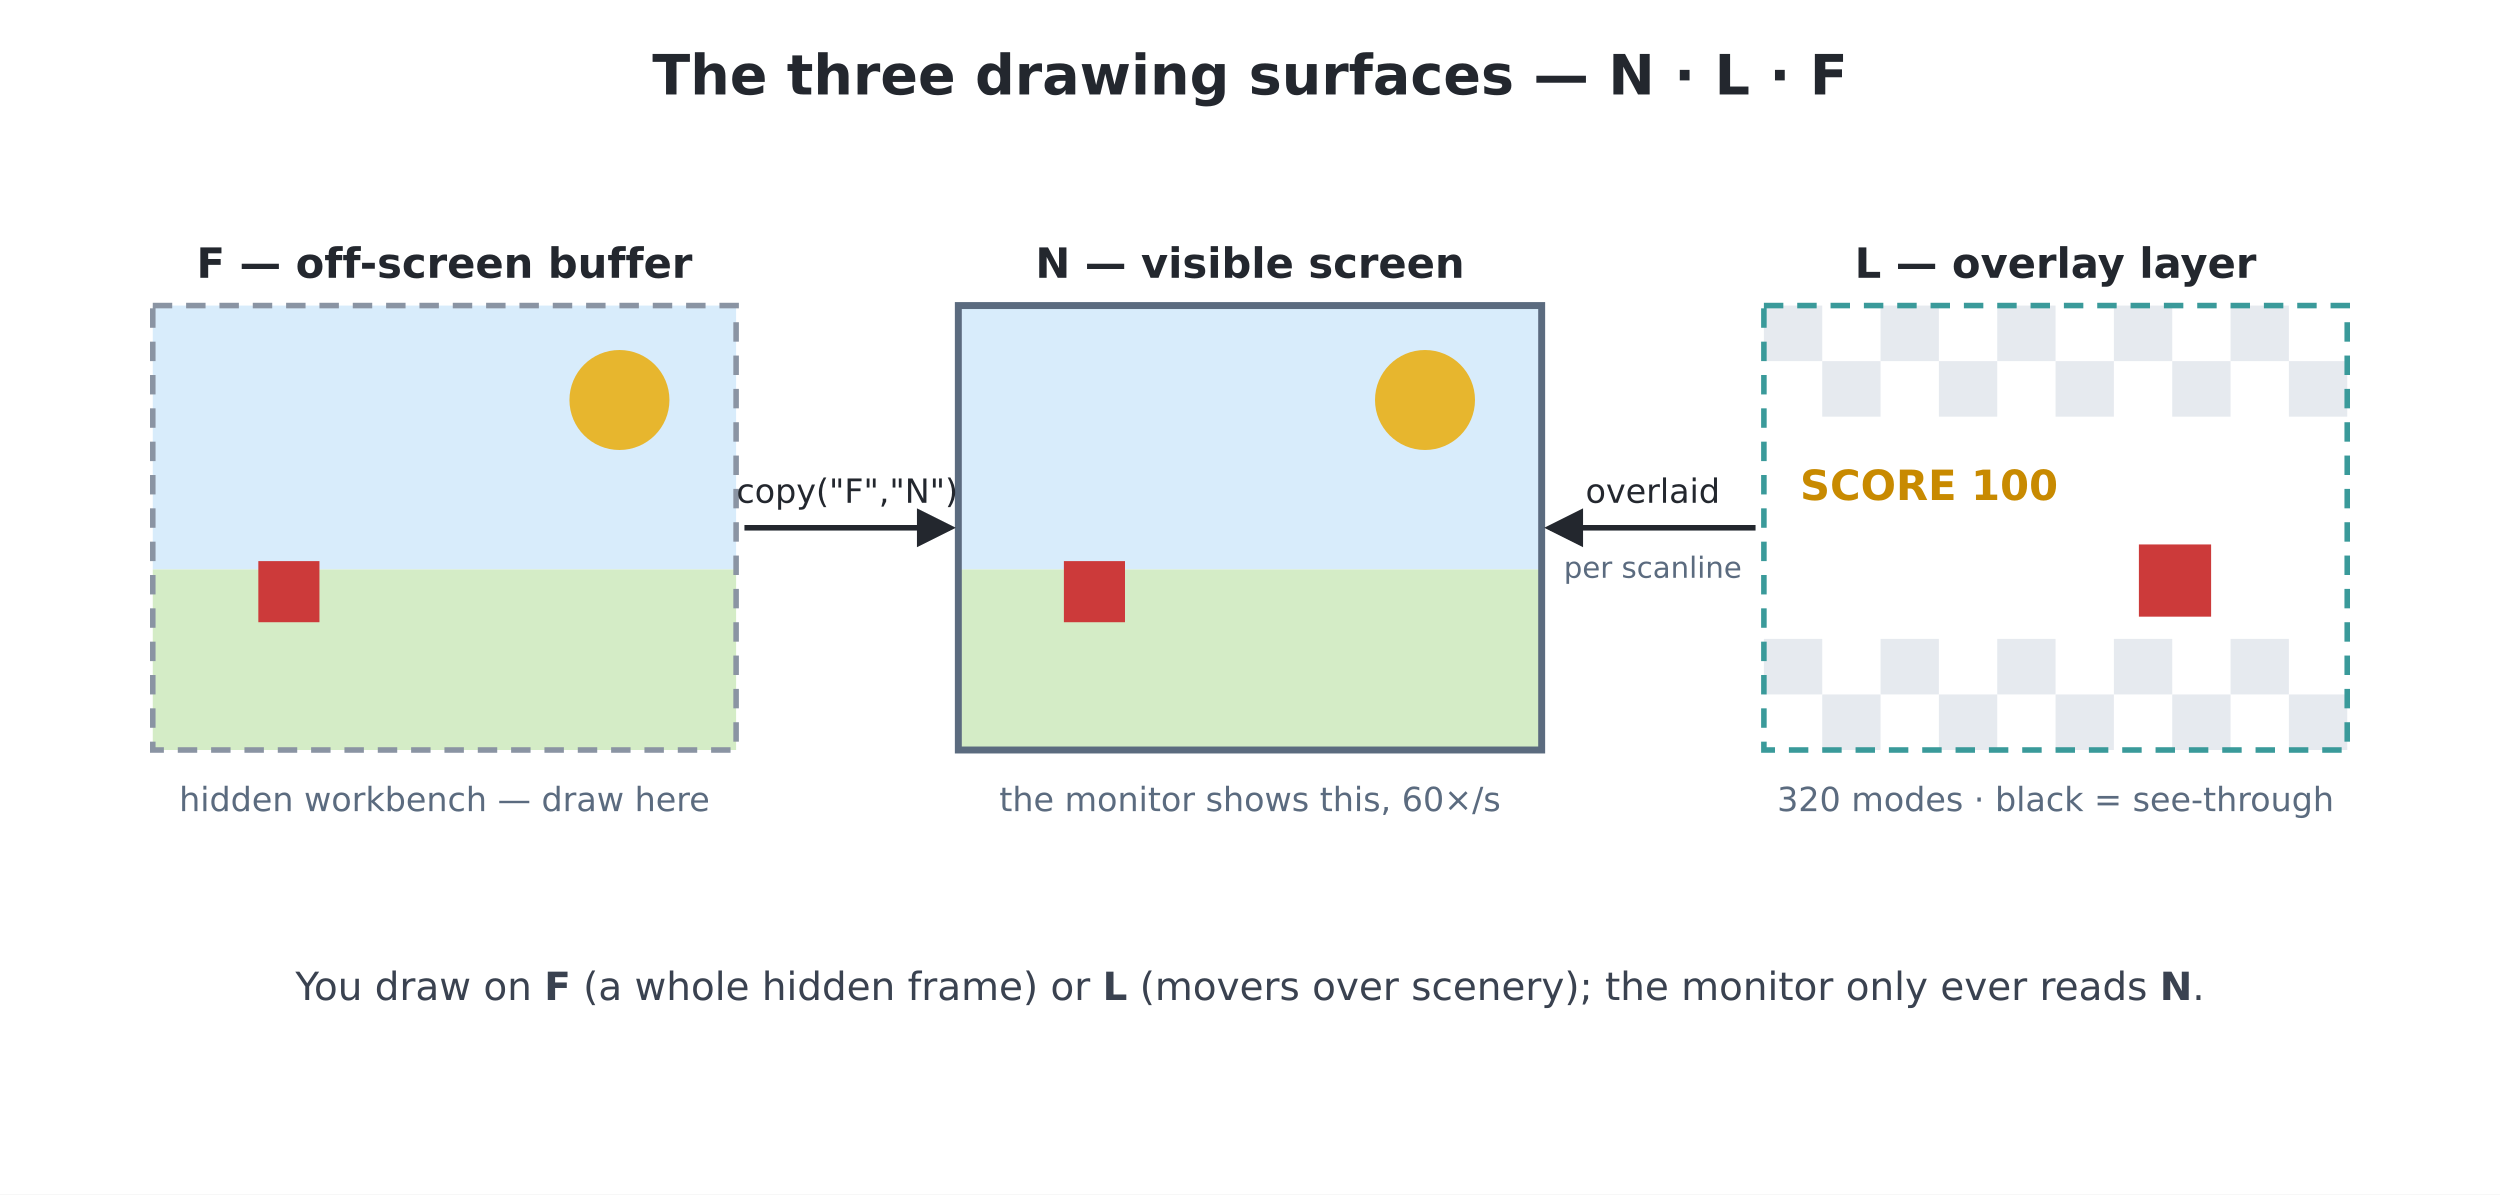
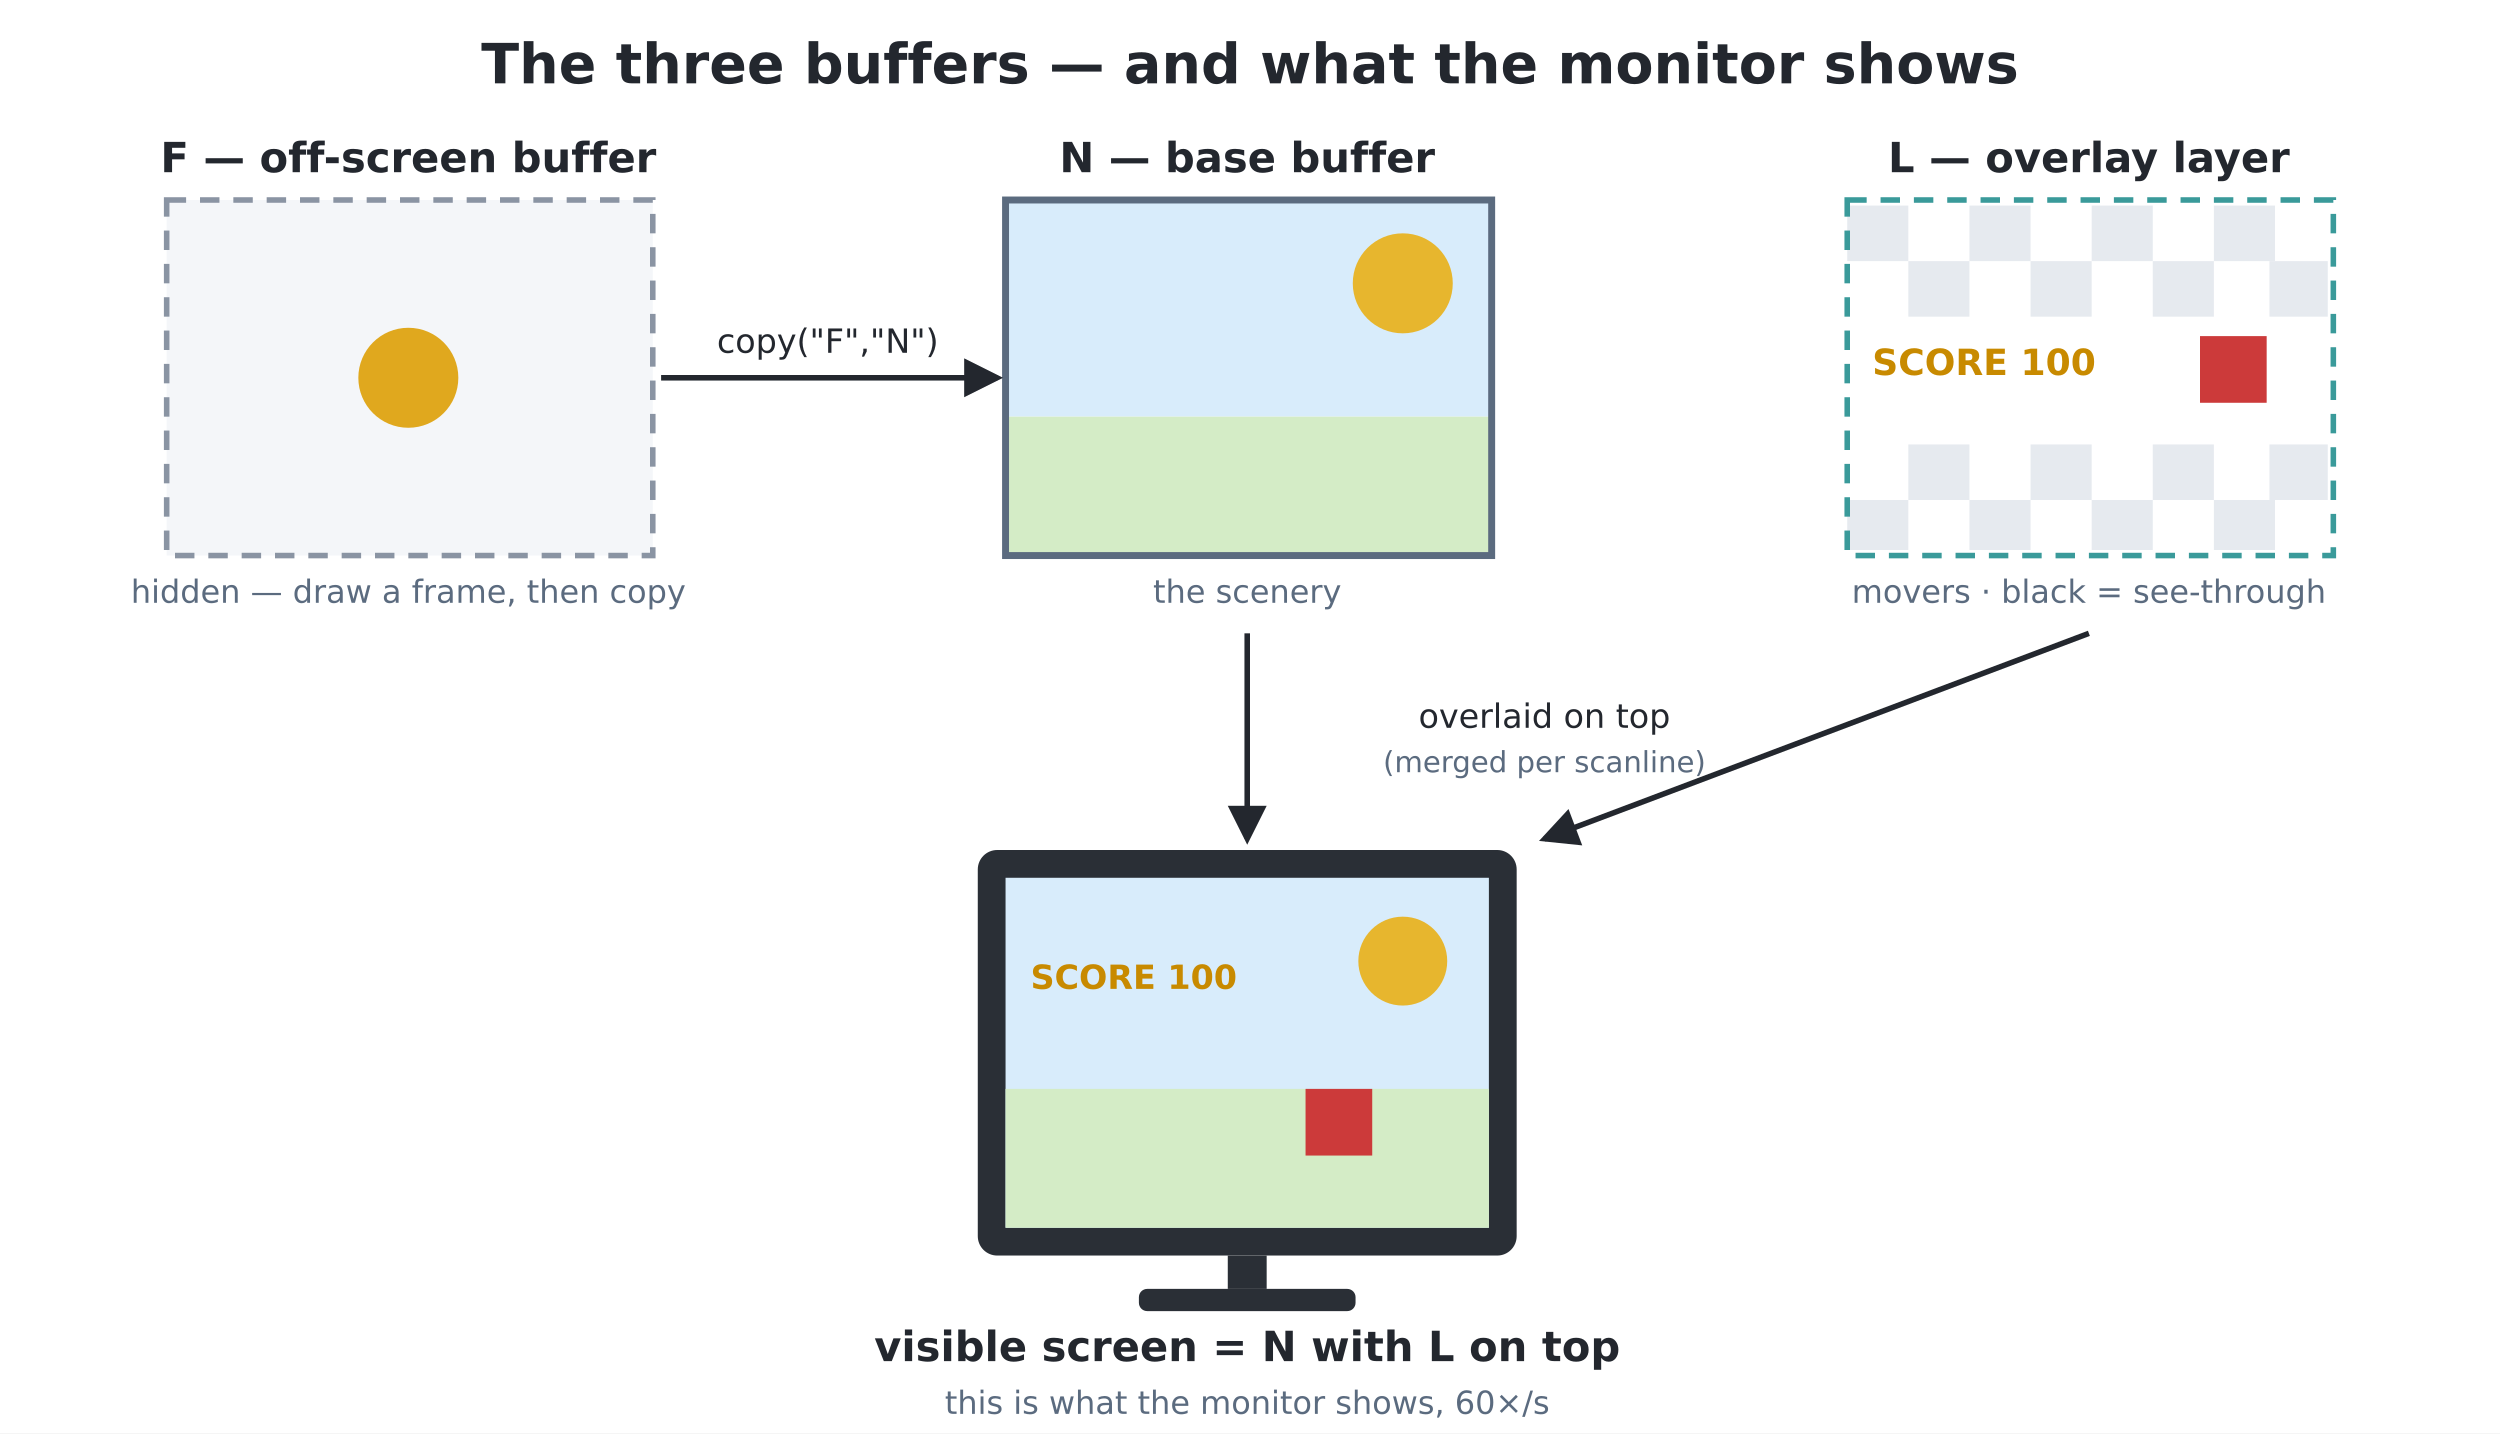
- <svg xmlns="http://www.w3.org/2000/svg" width="900" height="430" viewBox="0 0 900 430" font-family="DejaVu Sans, Verdana, sans-serif">
+ <svg xmlns="http://www.w3.org/2000/svg" width="900" height="516" viewBox="0 0 900 516" font-family="DejaVu Sans, Verdana, sans-serif">
  <defs>
    <marker id="arrow" viewBox="0 0 10 10" refX="8.5" refY="5" markerWidth="7" markerHeight="7" orient="auto-start-reverse">
      <path d="M0,0 L10,5 L0,10 z" fill="#23272e" />
    </marker>
  </defs>
-   <rect x="0" y="0" width="900" height="430" fill="#ffffff" />
-   <text x="450" y="34" text-anchor="middle" font-size="20" font-weight="bold" fill="#23272e">The three drawing surfaces — N · L · F</text>
-   <g>
-     <rect x="55" y="110" width="210" height="95" fill="#d8ecfb" />
-     <rect x="55" y="205" width="210" height="65" fill="#d4ecc6" />
-     <circle cx="223" cy="144" r="18" fill="#e7b62e" />
-     <rect x="93" y="202" width="22" height="22" fill="#cc3a3a" />
-     <rect x="55" y="110" width="210" height="160" fill="none" stroke="#8a94a3" stroke-width="2" stroke-dasharray="7 5" />
-     <text x="160" y="100" text-anchor="middle" font-size="15" font-weight="bold" fill="#23272e">F — off-screen buffer</text>
-     <text x="160" y="292" text-anchor="middle" font-size="12" fill="#5b6b7f">hidden workbench — draw here</text>
+   <rect x="0" y="0" width="900" height="516" fill="#ffffff" />
+   <text x="450" y="30" text-anchor="middle" font-size="20" font-weight="bold" fill="#23272e">The three buffers — and what the monitor shows</text>
+   <rect x="60" y="72" width="175" height="128" fill="#f4f6f9" />
+   <circle cx="147" cy="136" r="18" fill="#e0a81e" />
+   <rect x="60" y="72" width="175" height="128" fill="none" stroke="#8a94a3" stroke-width="2" stroke-dasharray="7 5" />
+   <text x="147" y="62" text-anchor="middle" font-size="15" font-weight="bold" fill="#23272e">F — off-screen buffer</text>
+   <text x="147" y="217" text-anchor="middle" font-size="11.5" fill="#5b6b7f">hidden — draw a frame, then copy</text>
+   <rect x="362" y="72" width="175" height="78" fill="#d8ecfb" />
+   <rect x="362" y="150" width="175" height="50" fill="#d4ecc6" />
+   <circle cx="505" cy="102" r="18" fill="#e7b62e" />
+   <rect x="362" y="72" width="175" height="128" fill="none" stroke="#5b6b7f" stroke-width="2.5" />
+   <text x="449" y="62" text-anchor="middle" font-size="15" font-weight="bold" fill="#23272e">N — base buffer</text>
+   <text x="449" y="217" text-anchor="middle" font-size="11.5" fill="#5b6b7f">the scenery</text>
+   <rect x="665" y="72" width="175" height="128" fill="#ffffff" />
+   <g fill="#e6eaef">
+     <rect x="665" y="74" width="22" height="20" />
+     <rect x="709" y="74" width="22" height="20" />
+     <rect x="753" y="74" width="22" height="20" />
+     <rect x="797" y="74" width="22" height="20" />
+     <rect x="687" y="94" width="22" height="20" />
+     <rect x="731" y="94" width="22" height="20" />
+     <rect x="775" y="94" width="22" height="20" />
+     <rect x="817" y="94" width="21" height="20" />
+     <rect x="665" y="180" width="22" height="18" />
+     <rect x="709" y="180" width="22" height="18" />
+     <rect x="753" y="180" width="22" height="18" />
+     <rect x="797" y="180" width="22" height="18" />
+     <rect x="687" y="160" width="22" height="20" />
+     <rect x="731" y="160" width="22" height="20" />
+     <rect x="775" y="160" width="22" height="20" />
+     <rect x="817" y="160" width="21" height="20" />
  </g>
-   <g>
-     <rect x="345" y="110" width="210" height="95" fill="#d8ecfb" />
-     <rect x="345" y="205" width="210" height="65" fill="#d4ecc6" />
-     <circle cx="513" cy="144" r="18" fill="#e7b62e" />
-     <rect x="383" y="202" width="22" height="22" fill="#cc3a3a" />
-     <rect x="345" y="110" width="210" height="160" fill="none" stroke="#5b6b7f" stroke-width="2.5" />
-     <text x="450" y="100" text-anchor="middle" font-size="15" font-weight="bold" fill="#23272e">N — visible screen</text>
-     <text x="450" y="292" text-anchor="middle" font-size="12" fill="#5b6b7f">the monitor shows this, 60×/s</text>
-   </g>
-   <g>
-     <rect x="635" y="110" width="210" height="160" fill="#ffffff" />
-     <g fill="#e6eaef">
-       <rect x="635" y="110" width="21" height="20" />
-       <rect x="677" y="110" width="21" height="20" />
-       <rect x="719" y="110" width="21" height="20" />
-       <rect x="761" y="110" width="21" height="20" />
-       <rect x="803" y="110" width="21" height="20" />
-       <rect x="656" y="130" width="21" height="20" />
-       <rect x="698" y="130" width="21" height="20" />
-       <rect x="740" y="130" width="21" height="20" />
-       <rect x="782" y="130" width="21" height="20" />
-       <rect x="824" y="130" width="21" height="20" />
-       <rect x="635" y="230" width="21" height="20" />
-       <rect x="677" y="230" width="21" height="20" />
-       <rect x="719" y="230" width="21" height="20" />
-       <rect x="761" y="230" width="21" height="20" />
-       <rect x="803" y="230" width="21" height="20" />
-       <rect x="656" y="250" width="21" height="20" />
-       <rect x="698" y="250" width="21" height="20" />
-       <rect x="740" y="250" width="21" height="20" />
-       <rect x="782" y="250" width="21" height="20" />
-       <rect x="824" y="250" width="21" height="20" />
-     </g>
-     <text x="648" y="180" font-size="15" font-weight="bold" fill="#c88a00">SCORE 100</text>
-     <rect x="770" y="196" width="26" height="26" fill="#cc3a3a" />
-     <rect x="635" y="110" width="210" height="160" fill="none" stroke="#3a9a9a" stroke-width="2" stroke-dasharray="7 5" />
-     <text x="740" y="100" text-anchor="middle" font-size="15" font-weight="bold" fill="#23272e">L — overlay layer</text>
-     <text x="740" y="292" text-anchor="middle" font-size="12" fill="#5b6b7f">320 modes · black = see-through</text>
-   </g>
-   <line x1="268" y1="190" x2="342" y2="190" stroke="#23272e" stroke-width="2" marker-end="url(#arrow)" />
-   <text x="305" y="181" text-anchor="middle" font-size="12" fill="#23272e">copy("F","N")</text>
-   <line x1="632" y1="190" x2="558" y2="190" stroke="#23272e" stroke-width="2" marker-end="url(#arrow)" />
-   <text x="595" y="181" text-anchor="middle" font-size="12" fill="#23272e">overlaid</text>
-   <text x="595" y="208" text-anchor="middle" font-size="10.5" fill="#5b6b7f">per scanline</text>
-   <text x="450" y="360" text-anchor="middle" font-size="14" fill="#3a4250">You draw on <tspan font-weight="bold">F</tspan> (a whole hidden frame) or <tspan font-weight="bold">L</tspan> (movers over scenery); the monitor only ever reads <tspan font-weight="bold">N</tspan>.</text>
+   <text x="674" y="135" font-size="13" font-weight="bold" fill="#c88a00">SCORE 100</text>
+   <rect x="792" y="121" width="24" height="24" fill="#cc3a3a" />
+   <rect x="665" y="72" width="175" height="128" fill="none" stroke="#3a9a9a" stroke-width="2" stroke-dasharray="7 5" />
+   <text x="752" y="62" text-anchor="middle" font-size="15" font-weight="bold" fill="#23272e">L — overlay layer</text>
+   <text x="752" y="217" text-anchor="middle" font-size="11.5" fill="#5b6b7f">movers · black = see-through</text>
+   <line x1="238" y1="136" x2="359" y2="136" stroke="#23272e" stroke-width="2" marker-end="url(#arrow)" />
+   <text x="298" y="127" text-anchor="middle" font-size="12" fill="#23272e">copy("F","N")</text>
+   <line x1="449" y1="228" x2="449" y2="302" stroke="#23272e" stroke-width="2" marker-end="url(#arrow)" />
+   <line x1="752" y1="228" x2="556" y2="302" stroke="#23272e" stroke-width="2" marker-end="url(#arrow)" />
+   <text x="556" y="262" text-anchor="middle" font-size="12" fill="#23272e">overlaid on top</text>
+   <text x="556" y="278" text-anchor="middle" font-size="10.5" fill="#5b6b7f">(merged per scanline)</text>
+   <rect x="352" y="306" width="194" height="146" rx="7" fill="#2a2f36" />
+   <rect x="362" y="316" width="174" height="126" fill="#d8ecfb" />
+   <rect x="362" y="392" width="174" height="50" fill="#d4ecc6" />
+   <circle cx="505" cy="346" r="16" fill="#e7b62e" />
+   <text x="371" y="356" font-size="12" font-weight="bold" fill="#c88a00">SCORE 100</text>
+   <rect x="470" y="392" width="24" height="24" fill="#cc3a3a" />
+   <rect x="442" y="452" width="14" height="12" fill="#2a2f36" />
+   <rect x="410" y="464" width="78" height="8" rx="3" fill="#2a2f36" />
+   <text x="449" y="490" text-anchor="middle" font-size="15" font-weight="bold" fill="#23272e">visible screen = N with L on top</text>
+   <text x="449" y="509" text-anchor="middle" font-size="11.5" fill="#5b6b7f">this is what the monitor shows, 60×/s</text>
</svg>
